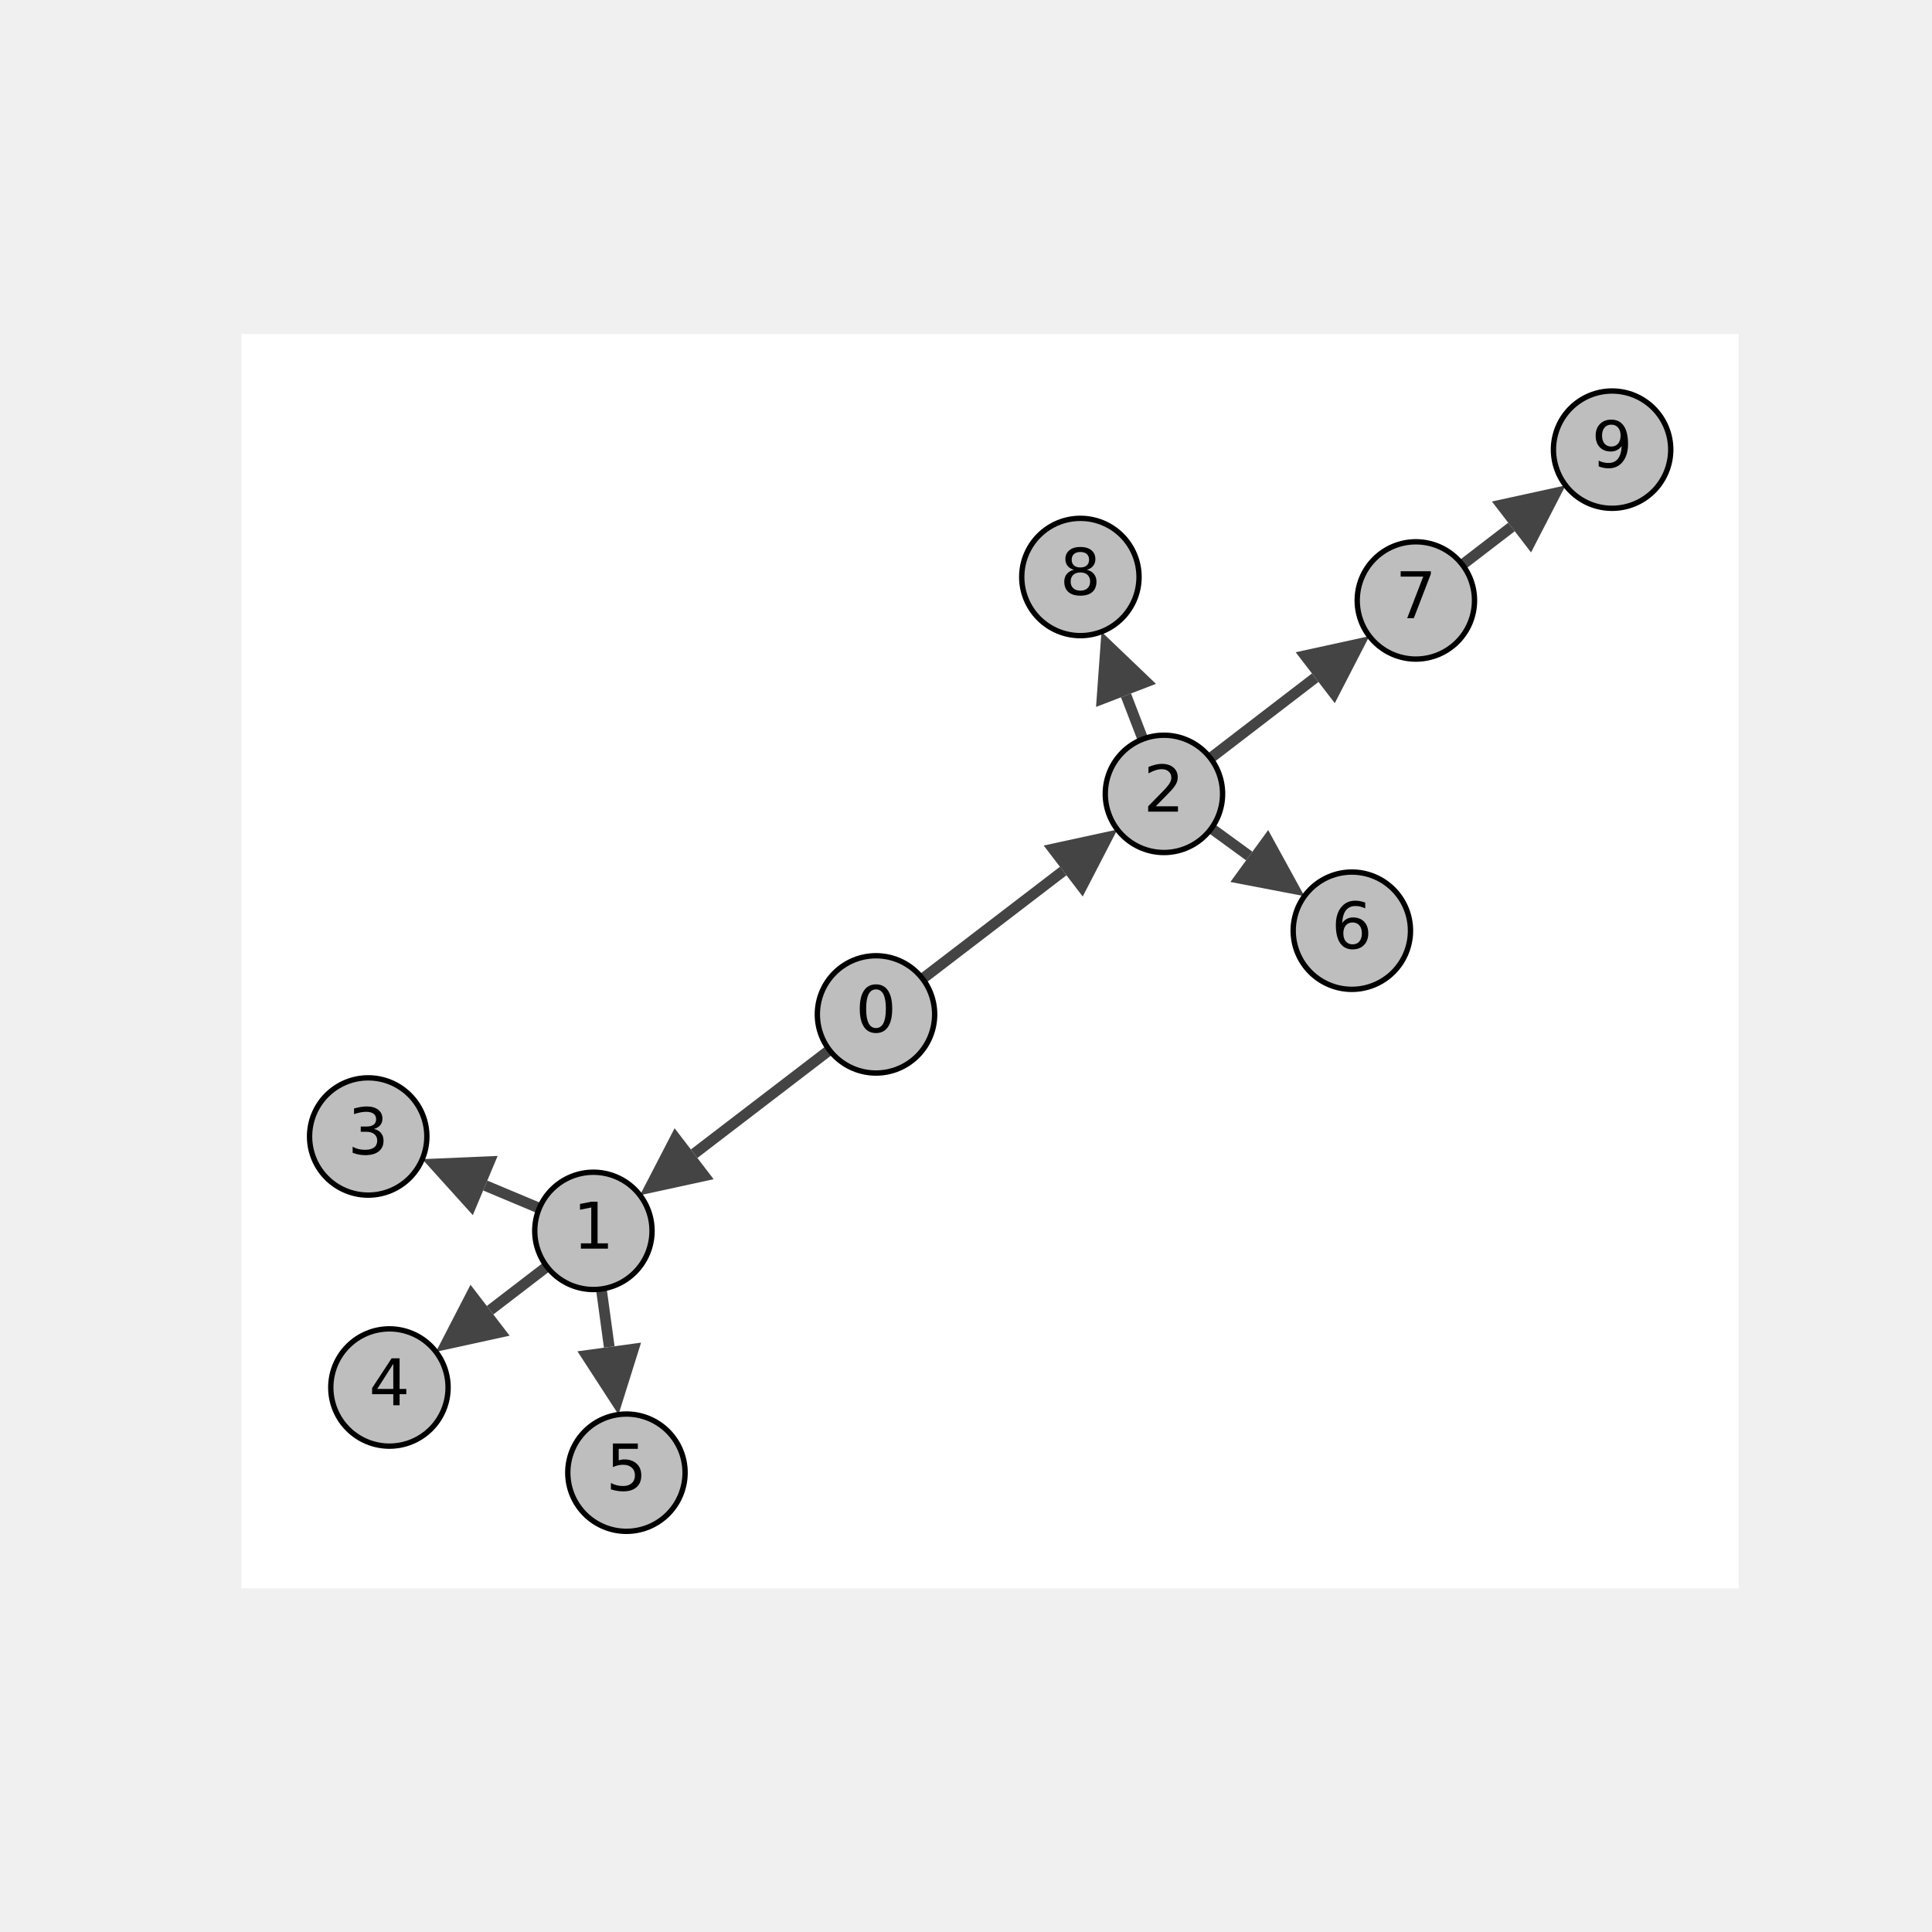
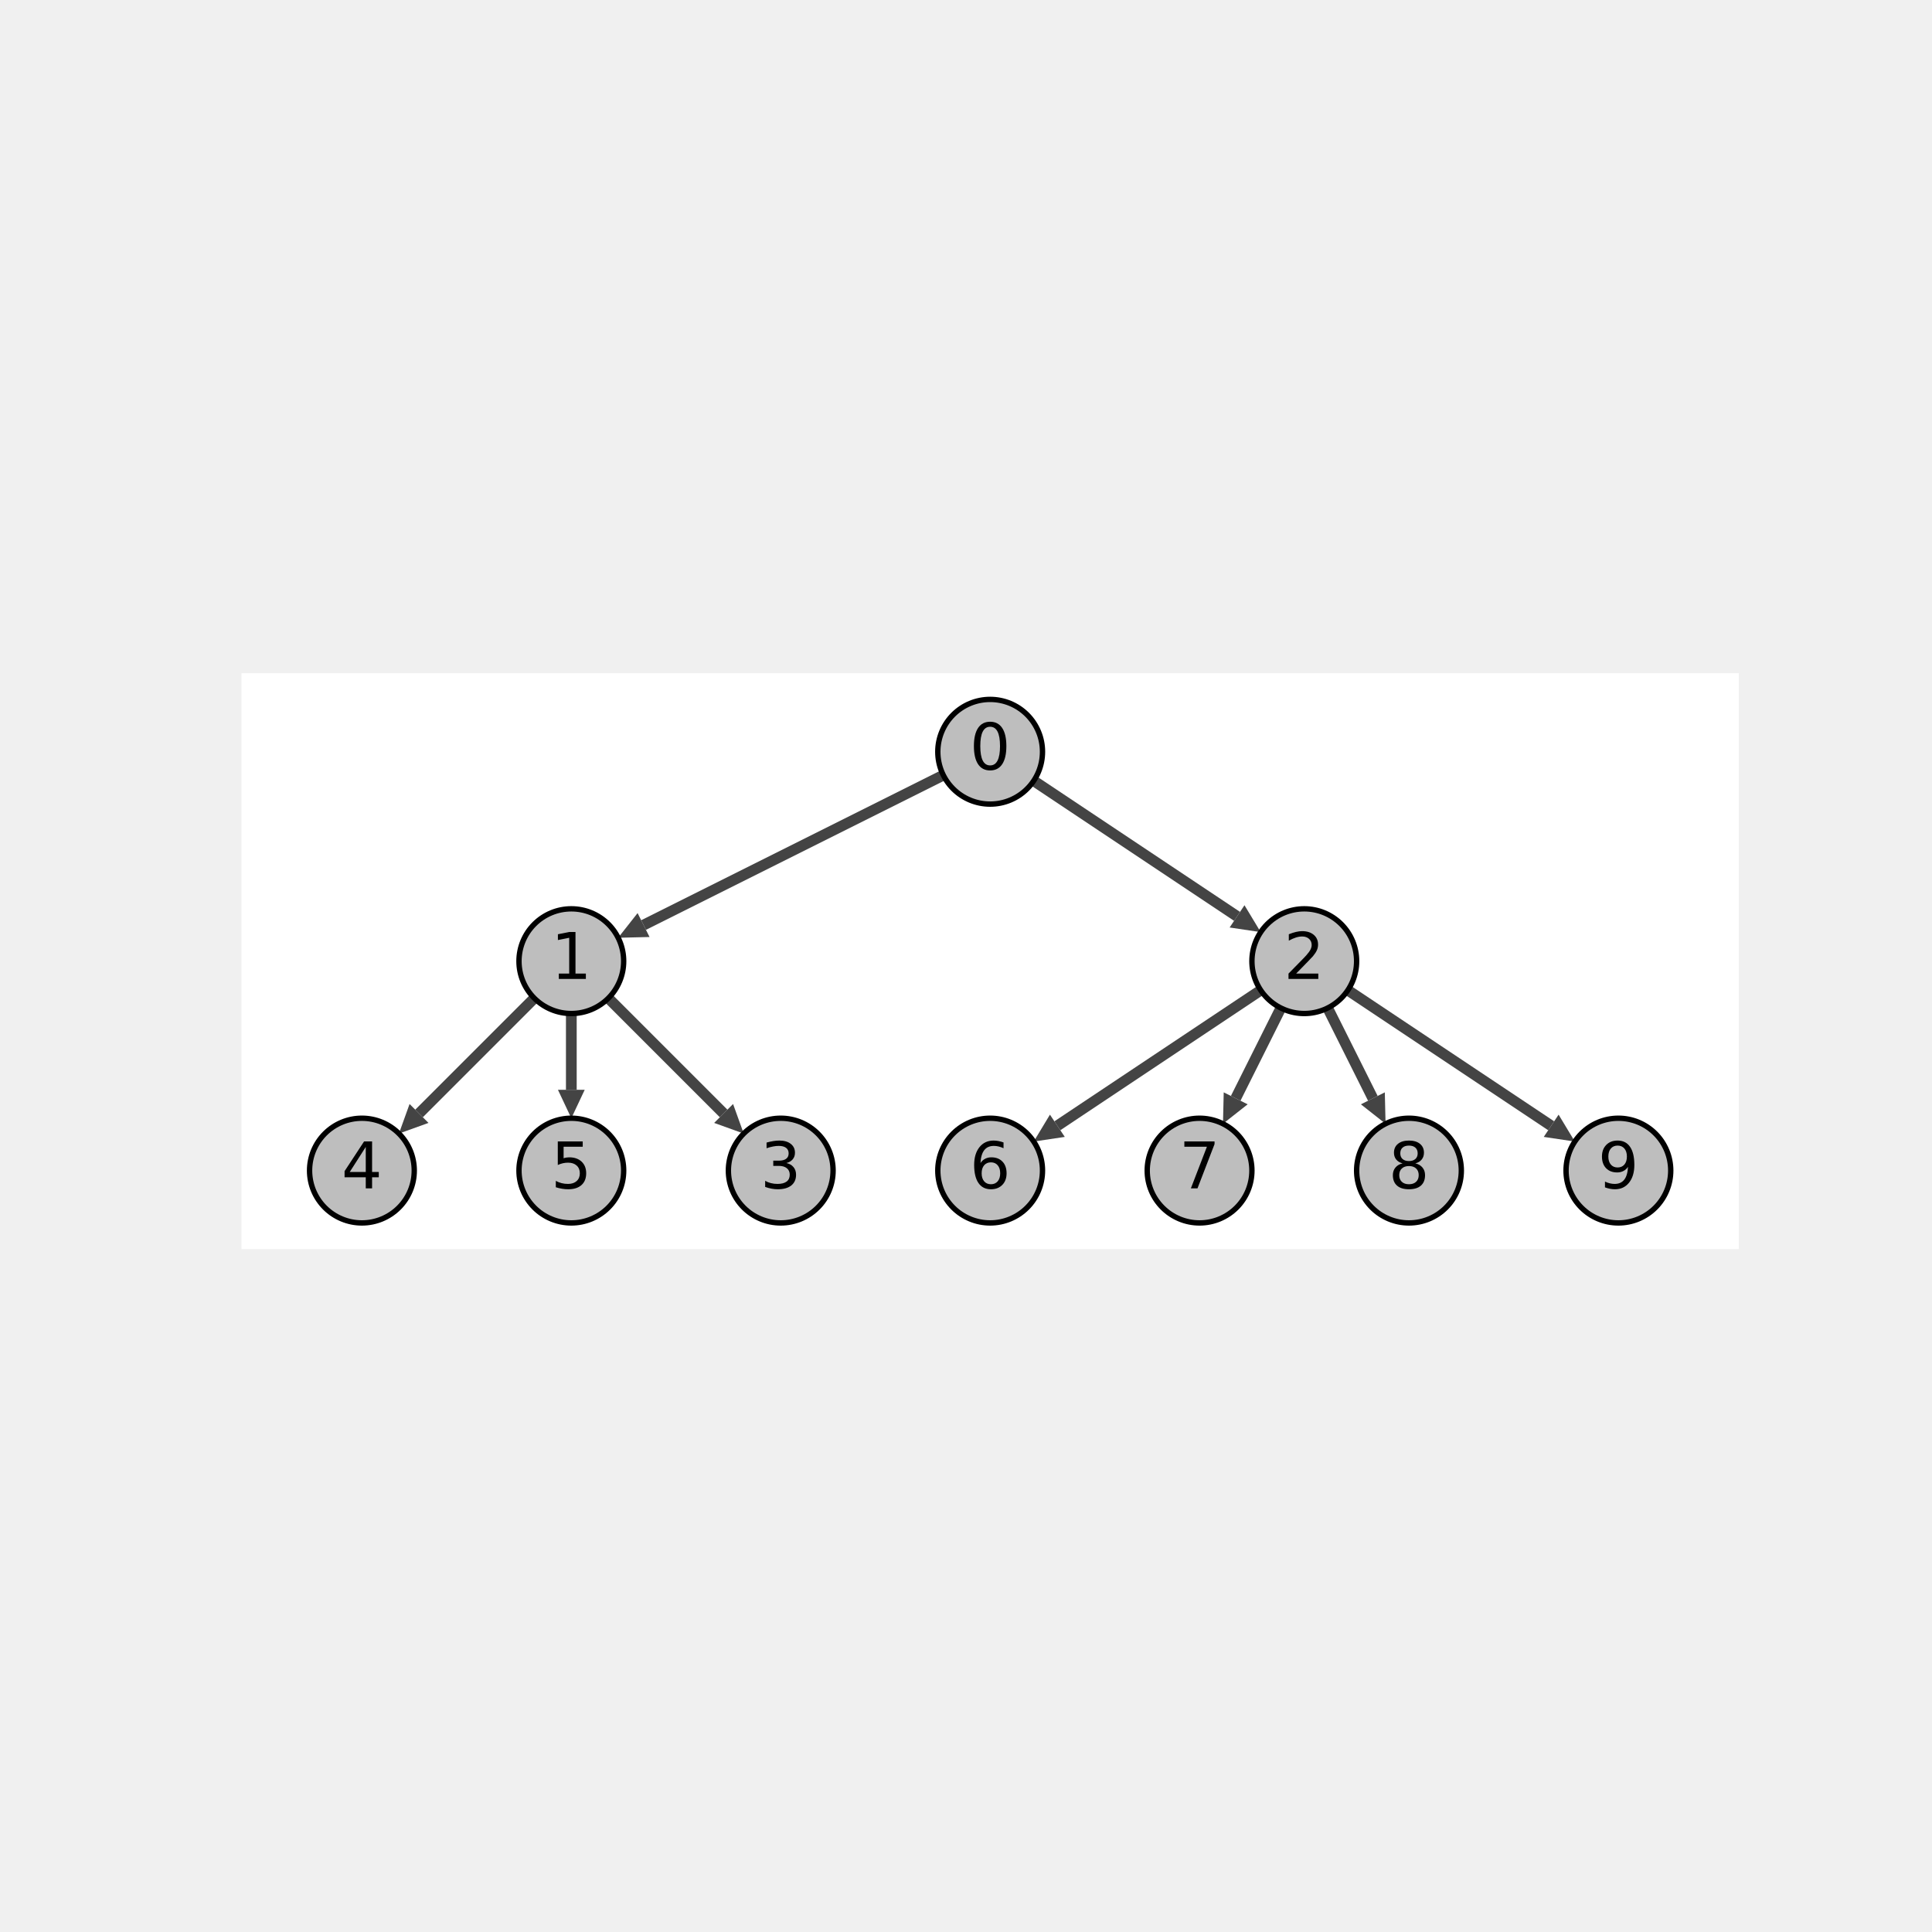
- <svg xmlns="http://www.w3.org/2000/svg" xmlns:xlink="http://www.w3.org/1999/xlink" height="360pt" version="1.1" viewBox="0 0 360 360" width="360pt">
+ <svg xmlns="http://www.w3.org/2000/svg" xmlns:xlink="http://www.w3.org/1999/xlink" width="360pt" height="360pt" viewBox="0 0 360 360" version="1.1">
  <defs>
-     <style type="text/css">*{stroke-linecap:butt;stroke-linejoin:round;}</style>
+     <style type="text/css">*{stroke-linejoin: round; stroke-linecap: butt}</style>
  </defs>
  <g id="figure_1">
    <g id="patch_1">
-       <path d="M 0 360  L 360 360  L 360 0  L 0 0  z " style="fill:none;" />
+       <path d="M 0 360  L 360 360  L 360 0  L 0 0  L 0 360  z " style="fill: none" />
    </g>
    <g id="axes_1">
      <g id="patch_2">
-         <path d="M 45 295.967  L 324 295.967  L 324 62.233  L 45 62.233  z " style="fill:#ffffff;" />
+         <path d="M 45 232.754  L 324 232.754  L 324 125.446  L 45 125.446  z " style="fill: #ffffff" />
      </g>
      <g id="patch_3">
-         <path clip-path="url(#p6616805c69)" d="M 163.23 189.017  L 129.339 214.979  " style="fill:none;stroke:#444444;stroke-linejoin:miter;stroke-width:2;" />
+         <path d="M 184.5 140.079  L 119.92 172.369  " clip-path="url(#p3da5fcbc7c)" style="fill: none; stroke: #444444; stroke-width: 2; stroke-linejoin: miter" />
      </g>
      <g id="patch_4">
-         <path clip-path="url(#p6616805c69)" d="M 119.246 222.711  L 132.978 219.728  L 125.701 210.23  z " style="fill:#444444;" />
+         <path d="M 115.183 174.737  L 121.035 174.598  L 118.806 170.14  z " clip-path="url(#p3da5fcbc7c)" style="fill: #444444" />
      </g>
      <g id="patch_5">
-         <path clip-path="url(#p6616805c69)" d="M 163.23 189.017  L 198.112 162.301  " style="fill:none;stroke:#444444;stroke-linejoin:miter;stroke-width:2;" />
+         <path d="M 184.5 140.079  L 230.508 170.751  " clip-path="url(#p3da5fcbc7c)" style="fill: none; stroke: #444444; stroke-width: 2; stroke-linejoin: miter" />
      </g>
      <g id="patch_6">
-         <path clip-path="url(#p6616805c69)" d="M 208.205 154.571  L 194.474 157.552  L 201.749 167.051  z " style="fill:#444444;" />
+         <path d="M 234.915 173.689  L 231.89 168.677  L 229.126 172.825  z " clip-path="url(#p3da5fcbc7c)" style="fill: #444444" />
      </g>
      <g id="patch_7">
-         <path clip-path="url(#p6616805c69)" d="M 110.571 229.357  L 90.415 220.907  " style="fill:none;stroke:#444444;stroke-linejoin:miter;stroke-width:2;" />
+         <path d="M 106.458 179.1  L 134.836 207.478  " clip-path="url(#p3da5fcbc7c)" style="fill: none; stroke: #444444; stroke-width: 2; stroke-linejoin: miter" />
      </g>
      <g id="patch_8">
-         <path clip-path="url(#p6616805c69)" d="M 78.69 215.992  L 88.102 226.425  L 92.728 215.39  z " style="fill:#444444;" />
+         <path d="M 138.581 211.223  L 136.598 205.716  L 133.074 209.24  z " clip-path="url(#p3da5fcbc7c)" style="fill: #444444" />
      </g>
      <g id="patch_9">
-         <path clip-path="url(#p6616805c69)" d="M 110.571 229.357  L 91.317 244.142  " style="fill:none;stroke:#444444;stroke-linejoin:miter;stroke-width:2;" />
+         <path d="M 106.458 179.1  L 78.08 207.478  " clip-path="url(#p3da5fcbc7c)" style="fill: none; stroke: #444444; stroke-width: 2; stroke-linejoin: miter" />
      </g>
      <g id="patch_10">
-         <path clip-path="url(#p6616805c69)" d="M 81.233 251.885  L 94.961 248.887  L 87.673 239.397  z " style="fill:#444444;" />
+         <path d="M 74.335 211.223  L 79.842 209.24  L 76.318 205.716  z " clip-path="url(#p3da5fcbc7c)" style="fill: #444444" />
      </g>
      <g id="patch_11">
-         <path clip-path="url(#p6616805c69)" d="M 110.571 229.357  L 113.526 250.989  " style="fill:none;stroke:#444444;stroke-linejoin:miter;stroke-width:2;" />
+         <path d="M 106.458 179.1  L 106.458 203.07  " clip-path="url(#p3da5fcbc7c)" style="fill: none; stroke: #444444; stroke-width: 2; stroke-linejoin: miter" />
      </g>
      <g id="patch_12">
-         <path clip-path="url(#p6616805c69)" d="M 115.247 263.586  L 119.453 250.179  L 107.598 251.799  z " style="fill:#444444;" />
+         <path d="M 106.458 208.366  L 108.95 203.07  L 103.966 203.07  z " clip-path="url(#p3da5fcbc7c)" style="fill: #444444" />
      </g>
      <g id="patch_13">
-         <path clip-path="url(#p6616805c69)" d="M 216.882 147.925  L 232.783 159.505  " style="fill:none;stroke:#444444;stroke-linejoin:miter;stroke-width:2;" />
+         <path d="M 243.031 179.1  L 197.023 209.772  " clip-path="url(#p3da5fcbc7c)" style="fill: none; stroke: #444444; stroke-width: 2; stroke-linejoin: miter" />
      </g>
      <g id="patch_14">
-         <path clip-path="url(#p6616805c69)" d="M 243.061 166.989  L 236.305 154.669  L 229.262 164.341  z " style="fill:#444444;" />
+         <path d="M 192.617 212.71  L 198.406 211.846  L 195.641 207.698  z " clip-path="url(#p3da5fcbc7c)" style="fill: #444444" />
      </g>
      <g id="patch_15">
-         <path clip-path="url(#p6616805c69)" d="M 216.882 147.925  L 245.073 126.281  " style="fill:none;stroke:#444444;stroke-linejoin:miter;stroke-width:2;" />
+         <path d="M 243.031 179.1  L 230.252 204.659  " clip-path="url(#p3da5fcbc7c)" style="fill: none; stroke: #444444; stroke-width: 2; stroke-linejoin: miter" />
      </g>
      <g id="patch_16">
-         <path clip-path="url(#p6616805c69)" d="M 255.157 118.538  L 241.43 121.536  L 248.716 131.026  z " style="fill:#444444;" />
+         <path d="M 227.884 209.396  L 232.481 205.773  L 228.023 203.544  z " clip-path="url(#p3da5fcbc7c)" style="fill: #444444" />
      </g>
      <g id="patch_17">
-         <path clip-path="url(#p6616805c69)" d="M 216.882 147.925  L 209.813 129.576  " style="fill:none;stroke:#444444;stroke-linejoin:miter;stroke-width:2;" />
+         <path d="M 243.031 179.1  L 255.811 204.659  " clip-path="url(#p3da5fcbc7c)" style="fill: none; stroke: #444444; stroke-width: 2; stroke-linejoin: miter" />
      </g>
      <g id="patch_18">
-         <path clip-path="url(#p6616805c69)" d="M 205.243 117.712  L 204.23 131.726  L 215.396 127.425  z " style="fill:#444444;" />
+         <path d="M 258.179 209.396  L 258.04 203.544  L 253.582 205.773  z " clip-path="url(#p3da5fcbc7c)" style="fill: #444444" />
      </g>
      <g id="patch_19">
-         <path clip-path="url(#p6616805c69)" d="M 263.826 111.883  L 281.643 98.192  " style="fill:none;stroke:#444444;stroke-linejoin:miter;stroke-width:2;" />
+         <path d="M 243.031 179.1  L 289.039 209.772  " clip-path="url(#p3da5fcbc7c)" style="fill: none; stroke: #444444; stroke-width: 2; stroke-linejoin: miter" />
      </g>
      <g id="patch_20">
-         <path clip-path="url(#p6616805c69)" d="M 291.724 90.445  L 277.997 93.448  L 285.288 102.936  z " style="fill:#444444;" />
+         <path d="M 293.446 212.71  L 290.422 207.698  L 287.657 211.846  z " clip-path="url(#p3da5fcbc7c)" style="fill: #444444" />
      </g>
      <g id="matplotlib.axis_1" />
      <g id="matplotlib.axis_2" />
      <g id="patch_21">
-         <path clip-path="url(#p6616805c69)" d="M 163.23 199.946  C 166.129 199.946 168.909 198.794 170.958 196.745  C 173.007 194.695 174.159 191.915 174.159 189.017  C 174.159 186.119 173.007 183.339 170.958 181.289  C 168.909 179.24 166.129 178.088 163.23 178.088  C 160.332 178.088 157.552 179.24 155.502 181.289  C 153.453 183.339 152.301 186.119 152.301 189.017  C 152.301 191.915 153.453 194.695 155.502 196.745  C 157.552 198.794 160.332 199.946 163.23 199.946  z " style="fill:#bebebe;stroke:#000000;stroke-linejoin:miter;" />
+         <path d="M 184.5 149.834  C 187.087 149.834 189.569 148.806 191.398 146.977  C 193.227 145.148 194.255 142.666 194.255 140.079  C 194.255 137.492 193.227 135.01 191.398 133.181  C 189.569 131.352 187.087 130.324 184.5 130.324  C 181.913 130.324 179.431 131.352 177.602 133.181  C 175.773 135.01 174.745 137.492 174.745 140.079  C 174.745 142.666 175.773 145.148 177.602 146.977  C 179.431 148.806 181.913 149.834 184.5 149.834  z " clip-path="url(#p3da5fcbc7c)" style="fill: #bebebe; stroke: #000000; stroke-linejoin: miter" />
      </g>
      <g id="patch_22">
-         <path clip-path="url(#p6616805c69)" d="M 110.571 240.285  C 113.469 240.285 116.249 239.134 118.298 237.084  C 120.348 235.035 121.499 232.255 121.499 229.357  C 121.499 226.458 120.348 223.678 118.298 221.629  C 116.249 219.579 113.469 218.428 110.571 218.428  C 107.672 218.428 104.892 219.579 102.843 221.629  C 100.793 223.678 99.642 226.458 99.642 229.357  C 99.642 232.255 100.793 235.035 102.843 237.084  C 104.892 239.134 107.672 240.285 110.571 240.285  z " style="fill:#bebebe;stroke:#000000;stroke-linejoin:miter;" />
+         <path d="M 106.458 188.855  C 109.045 188.855 111.527 187.827 113.356 185.998  C 115.185 184.169 116.213 181.687 116.213 179.1  C 116.213 176.513 115.185 174.031 113.356 172.202  C 111.527 170.373 109.045 169.345 106.458 169.345  C 103.871 169.345 101.389 170.373 99.56 172.202  C 97.731 174.031 96.703 176.513 96.703 179.1  C 96.703 181.687 97.731 184.169 99.56 185.998  C 101.389 187.827 103.871 188.855 106.458 188.855  z " clip-path="url(#p3da5fcbc7c)" style="fill: #bebebe; stroke: #000000; stroke-linejoin: miter" />
      </g>
      <g id="patch_23">
-         <path clip-path="url(#p6616805c69)" d="M 216.882 158.854  C 219.78 158.854 222.56 157.703 224.609 155.653  C 226.659 153.604 227.81 150.824 227.81 147.925  C 227.81 145.027 226.659 142.247 224.609 140.198  C 222.56 138.148 219.78 136.997 216.882 136.997  C 213.983 136.997 211.203 138.148 209.154 140.198  C 207.104 142.247 205.953 145.027 205.953 147.925  C 205.953 150.824 207.104 153.604 209.154 155.653  C 211.203 157.703 213.983 158.854 216.882 158.854  z " style="fill:#bebebe;stroke:#000000;stroke-linejoin:miter;" />
+         <path d="M 243.031 188.855  C 245.619 188.855 248.1 187.827 249.929 185.998  C 251.759 184.169 252.787 181.687 252.787 179.1  C 252.787 176.513 251.759 174.031 249.929 172.202  C 248.1 170.373 245.619 169.345 243.031 169.345  C 240.444 169.345 237.963 170.373 236.133 172.202  C 234.304 174.031 233.276 176.513 233.276 179.1  C 233.276 181.687 234.304 184.169 236.133 185.998  C 237.963 187.827 240.444 188.855 243.031 188.855  z " clip-path="url(#p3da5fcbc7c)" style="fill: #bebebe; stroke: #000000; stroke-linejoin: miter" />
      </g>
      <g id="patch_24">
-         <path clip-path="url(#p6616805c69)" d="M 68.611 222.695  C 71.509 222.695 74.289 221.544 76.338 219.494  C 78.388 217.445 79.539 214.665 79.539 211.767  C 79.539 208.868 78.388 206.088 76.338 204.039  C 74.289 201.989 71.509 200.838 68.611 200.838  C 65.712 200.838 62.932 201.989 60.883 204.039  C 58.833 206.088 57.682 208.868 57.682 211.767  C 57.682 214.665 58.833 217.445 60.883 219.494  C 62.932 221.544 65.712 222.695 68.611 222.695  z " style="fill:#bebebe;stroke:#000000;stroke-linejoin:miter;" />
+         <path d="M 145.479 227.876  C 148.066 227.876 150.548 226.848 152.377 225.019  C 154.206 223.19 155.234 220.708 155.234 218.121  C 155.234 215.534 154.206 213.052 152.377 211.223  C 150.548 209.394 148.066 208.366 145.479 208.366  C 142.892 208.366 140.41 209.394 138.581 211.223  C 136.752 213.052 135.724 215.534 135.724 218.121  C 135.724 220.708 136.752 223.19 138.581 225.019  C 140.41 226.848 142.892 227.876 145.479 227.876  z " clip-path="url(#p3da5fcbc7c)" style="fill: #bebebe; stroke: #000000; stroke-linejoin: miter" />
      </g>
      <g id="patch_25">
-         <path clip-path="url(#p6616805c69)" d="M 72.565 269.47  C 75.463 269.47 78.243 268.319 80.293 266.269  C 82.342 264.22 83.494 261.44 83.494 258.541  C 83.494 255.643 82.342 252.863 80.293 250.814  C 78.243 248.764 75.463 247.613 72.565 247.613  C 69.667 247.613 66.887 248.764 64.837 250.814  C 62.788 252.863 61.636 255.643 61.636 258.541  C 61.636 261.44 62.788 264.22 64.837 266.269  C 66.887 268.319 69.667 269.47 72.565 269.47  z " style="fill:#bebebe;stroke:#000000;stroke-linejoin:miter;" />
+         <path d="M 67.437 227.876  C 70.024 227.876 72.506 226.848 74.335 225.019  C 76.164 223.19 77.192 220.708 77.192 218.121  C 77.192 215.534 76.164 213.052 74.335 211.223  C 72.506 209.394 70.024 208.366 67.437 208.366  C 64.85 208.366 62.368 209.394 60.539 211.223  C 58.71 213.052 57.682 215.534 57.682 218.121  C 57.682 220.708 58.71 223.19 60.539 225.019  C 62.368 226.848 64.85 227.876 67.437 227.876  z " clip-path="url(#p3da5fcbc7c)" style="fill: #bebebe; stroke: #000000; stroke-linejoin: miter" />
      </g>
      <g id="patch_26">
-         <path clip-path="url(#p6616805c69)" d="M 116.726 285.343  C 119.624 285.343 122.404 284.191 124.454 282.142  C 126.503 280.093 127.655 277.312 127.655 274.414  C 127.655 271.516 126.503 268.736 124.454 266.686  C 122.404 264.637 119.624 263.485 116.726 263.485  C 113.827 263.485 111.047 264.637 108.998 266.686  C 106.949 268.736 105.797 271.516 105.797 274.414  C 105.797 277.312 106.949 280.093 108.998 282.142  C 111.047 284.191 113.827 285.343 116.726 285.343  z " style="fill:#bebebe;stroke:#000000;stroke-linejoin:miter;" />
+         <path d="M 106.458 227.876  C 109.045 227.876 111.527 226.848 113.356 225.019  C 115.185 223.19 116.213 220.708 116.213 218.121  C 116.213 215.534 115.185 213.052 113.356 211.223  C 111.527 209.394 109.045 208.366 106.458 208.366  C 103.871 208.366 101.389 209.394 99.56 211.223  C 97.731 213.052 96.703 215.534 96.703 218.121  C 96.703 220.708 97.731 223.19 99.56 225.019  C 101.389 226.848 103.871 227.876 106.458 227.876  z " clip-path="url(#p3da5fcbc7c)" style="fill: #bebebe; stroke: #000000; stroke-linejoin: miter" />
      </g>
      <g id="patch_27">
-         <path clip-path="url(#p6616805c69)" d="M 251.896 184.352  C 254.794 184.352 257.574 183.2 259.623 181.151  C 261.673 179.101 262.824 176.321 262.824 173.423  C 262.824 170.524 261.673 167.744 259.623 165.695  C 257.574 163.646 254.794 162.494 251.896 162.494  C 248.997 162.494 246.217 163.646 244.168 165.695  C 242.118 167.744 240.967 170.524 240.967 173.423  C 240.967 176.321 242.118 179.101 244.168 181.151  C 246.217 183.2 248.997 184.352 251.896 184.352  z " style="fill:#bebebe;stroke:#000000;stroke-linejoin:miter;" />
+         <path d="M 184.5 227.876  C 187.087 227.876 189.569 226.848 191.398 225.019  C 193.227 223.19 194.255 220.708 194.255 218.121  C 194.255 215.534 193.227 213.052 191.398 211.223  C 189.569 209.394 187.087 208.366 184.5 208.366  C 181.913 208.366 179.431 209.394 177.602 211.223  C 175.773 213.052 174.745 215.534 174.745 218.121  C 174.745 220.708 175.773 223.19 177.602 225.019  C 179.431 226.848 181.913 227.876 184.5 227.876  z " clip-path="url(#p3da5fcbc7c)" style="fill: #bebebe; stroke: #000000; stroke-linejoin: miter" />
      </g>
      <g id="patch_28">
-         <path clip-path="url(#p6616805c69)" d="M 263.826 122.812  C 266.724 122.812 269.504 121.66 271.554 119.611  C 273.603 117.561 274.755 114.781 274.755 111.883  C 274.755 108.985 273.603 106.205 271.554 104.155  C 269.504 102.106 266.724 100.954 263.826 100.954  C 260.928 100.954 258.148 102.106 256.098 104.155  C 254.049 106.205 252.897 108.985 252.897 111.883  C 252.897 114.781 254.049 117.561 256.098 119.611  C 258.148 121.66 260.928 122.812 263.826 122.812  z " style="fill:#bebebe;stroke:#000000;stroke-linejoin:miter;" />
+         <path d="M 223.521 227.876  C 226.108 227.876 228.59 226.848 230.419 225.019  C 232.248 223.19 233.276 220.708 233.276 218.121  C 233.276 215.534 232.248 213.052 230.419 211.223  C 228.59 209.394 226.108 208.366 223.521 208.366  C 220.934 208.366 218.452 209.394 216.623 211.223  C 214.794 213.052 213.766 215.534 213.766 218.121  C 213.766 220.708 214.794 223.19 216.623 225.019  C 218.452 226.848 220.934 227.876 223.521 227.876  z " clip-path="url(#p3da5fcbc7c)" style="fill: #bebebe; stroke: #000000; stroke-linejoin: miter" />
      </g>
      <g id="patch_29">
-         <path clip-path="url(#p6616805c69)" d="M 201.314 118.442  C 204.213 118.442 206.993 117.291 209.042 115.241  C 211.091 113.192 212.243 110.412 212.243 107.513  C 212.243 104.615 211.091 101.835 209.042 99.786  C 206.993 97.736 204.213 96.585 201.314 96.585  C 198.416 96.585 195.636 97.736 193.586 99.786  C 191.537 101.835 190.385 104.615 190.385 107.513  C 190.385 110.412 191.537 113.192 193.586 115.241  C 195.636 117.291 198.416 118.442 201.314 118.442  z " style="fill:#bebebe;stroke:#000000;stroke-linejoin:miter;" />
+         <path d="M 262.542 227.876  C 265.129 227.876 267.611 226.848 269.44 225.019  C 271.269 223.19 272.297 220.708 272.297 218.121  C 272.297 215.534 271.269 213.052 269.44 211.223  C 267.611 209.394 265.129 208.366 262.542 208.366  C 259.955 208.366 257.473 209.394 255.644 211.223  C 253.815 213.052 252.787 215.534 252.787 218.121  C 252.787 220.708 253.815 223.19 255.644 225.019  C 257.473 226.848 259.955 227.876 262.542 227.876  z " clip-path="url(#p3da5fcbc7c)" style="fill: #bebebe; stroke: #000000; stroke-linejoin: miter" />
      </g>
      <g id="patch_30">
-         <path clip-path="url(#p6616805c69)" d="M 300.389 94.715  C 303.288 94.715 306.068 93.563 308.117 91.514  C 310.167 89.464 311.318 86.684 311.318 83.786  C 311.318 80.888 310.167 78.107 308.117 76.058  C 306.068 74.009 303.288 72.857 300.389 72.857  C 297.491 72.857 294.711 74.009 292.662 76.058  C 290.612 78.107 289.461 80.888 289.461 83.786  C 289.461 86.684 290.612 89.464 292.662 91.514  C 294.711 93.563 297.491 94.715 300.389 94.715  z " style="fill:#bebebe;stroke:#000000;stroke-linejoin:miter;" />
+         <path d="M 301.563 227.876  C 304.15 227.876 306.632 226.848 308.461 225.019  C 310.29 223.19 311.318 220.708 311.318 218.121  C 311.318 215.534 310.29 213.052 308.461 211.223  C 306.632 209.394 304.15 208.366 301.563 208.366  C 298.976 208.366 296.494 209.394 294.665 211.223  C 292.836 213.052 291.808 215.534 291.808 218.121  C 291.808 220.708 292.836 223.19 294.665 225.019  C 296.494 226.848 298.976 227.876 301.563 227.876  z " clip-path="url(#p3da5fcbc7c)" style="fill: #bebebe; stroke: #000000; stroke-linejoin: miter" />
      </g>
      <g id="text_1">
-         <g transform="translate(159.4127 192.3281)scale(0.12 -0.12)">
+         <g transform="translate(180.6825 143.3903)scale(0.12 -0.12)">
          <defs>
-             <path d="M 31.781 66.406  Q 24.172 66.406 20.328 58.906  Q 16.5 51.422 16.5 36.375  Q 16.5 21.391 20.328 13.891  Q 24.172 6.391 31.781 6.391  Q 39.453 6.391 43.281 13.891  Q 47.125 21.391 47.125 36.375  Q 47.125 51.422 43.281 58.906  Q 39.453 66.406 31.781 66.406  z M 31.781 74.219  Q 44.047 74.219 50.516 64.516  Q 56.984 54.828 56.984 36.375  Q 56.984 17.969 50.516 8.266  Q 44.047 -1.422 31.781 -1.422  Q 19.531 -1.422 13.062 8.266  Q 6.594 17.969 6.594 36.375  Q 6.594 54.828 13.062 64.516  Q 19.531 74.219 31.781 74.219  z " id="DejaVuSans-48" />
+             <path id="DejaVuSans-30" d="M 2034 4250  Q 1547 4250 1301 3770  Q 1056 3291 1056 2328  Q 1056 1369 1301 889  Q 1547 409 2034 409  Q 2525 409 2770 889  Q 3016 1369 3016 2328  Q 3016 3291 2770 3770  Q 2525 4250 2034 4250  z M 2034 4750  Q 2819 4750 3233 4129  Q 3647 3509 3647 2328  Q 3647 1150 3233 529  Q 2819 -91 2034 -91  Q 1250 -91 836 529  Q 422 1150 422 2328  Q 422 3509 836 4129  Q 1250 4750 2034 4750  z " transform="scale(0.015625)" />
          </defs>
-           <use xlink:href="#DejaVuSans-48" />
+           <use xlink:href="#DejaVuSans-30" />
        </g>
      </g>
      <g id="text_2">
-         <g transform="translate(106.7532 232.6678)scale(0.12 -0.12)">
+         <g transform="translate(102.6405 182.4112)scale(0.12 -0.12)">
          <defs>
-             <path d="M 12.406 8.297  L 28.516 8.297  L 28.516 63.922  L 10.984 60.406  L 10.984 69.391  L 28.422 72.906  L 38.281 72.906  L 38.281 8.297  L 54.391 8.297  L 54.391 0  L 12.406 0  z " id="DejaVuSans-49" />
+             <path id="DejaVuSans-31" d="M 794 531  L 1825 531  L 1825 4091  L 703 3866  L 703 4441  L 1819 4666  L 2450 4666  L 2450 531  L 3481 531  L 3481 0  L 794 0  L 794 531  z " transform="scale(0.015625)" />
          </defs>
-           <use xlink:href="#DejaVuSans-49" />
+           <use xlink:href="#DejaVuSans-31" />
        </g>
      </g>
      <g id="text_3">
-         <g transform="translate(213.0641 151.2367)scale(0.12 -0.12)">
+         <g transform="translate(239.214 182.4112)scale(0.12 -0.12)">
          <defs>
-             <path d="M 19.188 8.297  L 53.609 8.297  L 53.609 0  L 7.328 0  L 7.328 8.297  Q 12.938 14.109 22.625 23.891  Q 32.328 33.688 34.812 36.531  Q 39.547 41.844 41.422 45.531  Q 43.312 49.219 43.312 52.781  Q 43.312 58.594 39.234 62.25  Q 35.156 65.922 28.609 65.922  Q 23.969 65.922 18.812 64.312  Q 13.672 62.703 7.812 59.422  L 7.812 69.391  Q 13.766 71.781 18.938 73  Q 24.125 74.219 28.422 74.219  Q 39.75 74.219 46.484 68.547  Q 53.219 62.891 53.219 53.422  Q 53.219 48.922 51.531 44.891  Q 49.859 40.875 45.406 35.406  Q 44.188 33.984 37.641 27.219  Q 31.109 20.453 19.188 8.297  z " id="DejaVuSans-50" />
+             <path id="DejaVuSans-32" d="M 1228 531  L 3431 531  L 3431 0  L 469 0  L 469 531  Q 828 903 1448 1529  Q 2069 2156 2228 2338  Q 2531 2678 2651 2914  Q 2772 3150 2772 3378  Q 2772 3750 2511 3984  Q 2250 4219 1831 4219  Q 1534 4219 1204 4116  Q 875 4013 500 3803  L 500 4441  Q 881 4594 1212 4672  Q 1544 4750 1819 4750  Q 2544 4750 2975 4387  Q 3406 4025 3406 3419  Q 3406 3131 3298 2873  Q 3191 2616 2906 2266  Q 2828 2175 2409 1742  Q 1991 1309 1228 531  z " transform="scale(0.015625)" />
          </defs>
-           <use xlink:href="#DejaVuSans-50" />
+           <use xlink:href="#DejaVuSans-32" />
        </g>
      </g>
      <g id="text_4">
-         <g transform="translate(64.79308 215.0779)scale(0.12 -0.12)">
+         <g transform="translate(141.6615 221.4322)scale(0.12 -0.12)">
          <defs>
-             <path d="M 40.578 39.312  Q 47.656 37.797 51.625 33  Q 55.609 28.219 55.609 21.188  Q 55.609 10.406 48.188 4.484  Q 40.766 -1.422 27.094 -1.422  Q 22.516 -1.422 17.656 -0.516  Q 12.797 0.391 7.625 2.203  L 7.625 11.719  Q 11.719 9.328 16.594 8.109  Q 21.484 6.891 26.812 6.891  Q 36.078 6.891 40.938 10.547  Q 45.797 14.203 45.797 21.188  Q 45.797 27.641 41.281 31.266  Q 36.766 34.906 28.719 34.906  L 20.219 34.906  L 20.219 43.016  L 29.109 43.016  Q 36.375 43.016 40.234 45.922  Q 44.094 48.828 44.094 54.297  Q 44.094 59.906 40.109 62.906  Q 36.141 65.922 28.719 65.922  Q 24.656 65.922 20.016 65.031  Q 15.375 64.156 9.812 62.312  L 9.812 71.094  Q 15.438 72.656 20.344 73.438  Q 25.25 74.219 29.594 74.219  Q 40.828 74.219 47.359 69.109  Q 53.906 64.016 53.906 55.328  Q 53.906 49.266 50.438 45.094  Q 46.969 40.922 40.578 39.312  z " id="DejaVuSans-51" />
+             <path id="DejaVuSans-33" d="M 2597 2516  Q 3050 2419 3304 2112  Q 3559 1806 3559 1356  Q 3559 666 3084 287  Q 2609 -91 1734 -91  Q 1441 -91 1130 -33  Q 819 25 488 141  L 488 750  Q 750 597 1062 519  Q 1375 441 1716 441  Q 2309 441 2620 675  Q 2931 909 2931 1356  Q 2931 1769 2642 2001  Q 2353 2234 1838 2234  L 1294 2234  L 1294 2753  L 1863 2753  Q 2328 2753 2575 2939  Q 2822 3125 2822 3475  Q 2822 3834 2567 4026  Q 2313 4219 1838 4219  Q 1578 4219 1281 4162  Q 984 4106 628 3988  L 628 4550  Q 988 4650 1302 4700  Q 1616 4750 1894 4750  Q 2613 4750 3031 4423  Q 3450 4097 3450 3541  Q 3450 3153 3228 2886  Q 3006 2619 2597 2516  z " transform="scale(0.015625)" />
          </defs>
-           <use xlink:href="#DejaVuSans-51" />
+           <use xlink:href="#DejaVuSans-33" />
        </g>
      </g>
      <g id="text_5">
-         <g transform="translate(68.74742 261.8526)scale(0.12 -0.12)">
+         <g transform="translate(63.61956 221.4322)scale(0.12 -0.12)">
          <defs>
-             <path d="M 37.797 64.312  L 12.891 25.391  L 37.797 25.391  z M 35.203 72.906  L 47.609 72.906  L 47.609 25.391  L 58.016 25.391  L 58.016 17.188  L 47.609 17.188  L 47.609 0  L 37.797 0  L 37.797 17.188  L 4.891 17.188  L 4.891 26.703  z " id="DejaVuSans-52" />
+             <path id="DejaVuSans-34" d="M 2419 4116  L 825 1625  L 2419 1625  L 2419 4116  z M 2253 4666  L 3047 4666  L 3047 1625  L 3713 1625  L 3713 1100  L 3047 1100  L 3047 0  L 2419 0  L 2419 1100  L 313 1100  L 313 1709  L 2253 4666  z " transform="scale(0.015625)" />
          </defs>
-           <use xlink:href="#DejaVuSans-52" />
+           <use xlink:href="#DejaVuSans-34" />
        </g>
      </g>
      <g id="text_6">
-         <g transform="translate(112.9082 277.7254)scale(0.12 -0.12)">
+         <g transform="translate(102.6405 221.4322)scale(0.12 -0.12)">
          <defs>
-             <path d="M 10.797 72.906  L 49.516 72.906  L 49.516 64.594  L 19.828 64.594  L 19.828 46.734  Q 21.969 47.469 24.109 47.828  Q 26.266 48.188 28.422 48.188  Q 40.625 48.188 47.75 41.5  Q 54.891 34.812 54.891 23.391  Q 54.891 11.625 47.562 5.094  Q 40.234 -1.422 26.906 -1.422  Q 22.312 -1.422 17.547 -0.641  Q 12.797 0.141 7.719 1.703  L 7.719 11.625  Q 12.109 9.234 16.797 8.062  Q 21.484 6.891 26.703 6.891  Q 35.156 6.891 40.078 11.328  Q 45.016 15.766 45.016 23.391  Q 45.016 31 40.078 35.438  Q 35.156 39.891 26.703 39.891  Q 22.75 39.891 18.812 39.016  Q 14.891 38.141 10.797 36.281  z " id="DejaVuSans-53" />
+             <path id="DejaVuSans-35" d="M 691 4666  L 3169 4666  L 3169 4134  L 1269 4134  L 1269 2991  Q 1406 3038 1543 3061  Q 1681 3084 1819 3084  Q 2600 3084 3056 2656  Q 3513 2228 3513 1497  Q 3513 744 3044 326  Q 2575 -91 1722 -91  Q 1428 -91 1123 -41  Q 819 9 494 109  L 494 744  Q 775 591 1075 516  Q 1375 441 1709 441  Q 2250 441 2565 725  Q 2881 1009 2881 1497  Q 2881 1984 2565 2268  Q 2250 2553 1709 2553  Q 1456 2553 1204 2497  Q 953 2441 691 2322  L 691 4666  z " transform="scale(0.015625)" />
          </defs>
-           <use xlink:href="#DejaVuSans-53" />
+           <use xlink:href="#DejaVuSans-35" />
        </g>
      </g>
      <g id="text_7">
-         <g transform="translate(248.0782 176.734)scale(0.12 -0.12)">
+         <g transform="translate(180.6825 221.4322)scale(0.12 -0.12)">
          <defs>
-             <path d="M 33.016 40.375  Q 26.375 40.375 22.484 35.828  Q 18.609 31.297 18.609 23.391  Q 18.609 15.531 22.484 10.953  Q 26.375 6.391 33.016 6.391  Q 39.656 6.391 43.531 10.953  Q 47.406 15.531 47.406 23.391  Q 47.406 31.297 43.531 35.828  Q 39.656 40.375 33.016 40.375  z M 52.594 71.297  L 52.594 62.312  Q 48.875 64.062 45.094 64.984  Q 41.312 65.922 37.594 65.922  Q 27.828 65.922 22.672 59.328  Q 17.531 52.734 16.797 39.406  Q 19.672 43.656 24.016 45.922  Q 28.375 48.188 33.594 48.188  Q 44.578 48.188 50.953 41.516  Q 57.328 34.859 57.328 23.391  Q 57.328 12.156 50.688 5.359  Q 44.047 -1.422 33.016 -1.422  Q 20.359 -1.422 13.672 8.266  Q 6.984 17.969 6.984 36.375  Q 6.984 53.656 15.188 63.938  Q 23.391 74.219 37.203 74.219  Q 40.922 74.219 44.703 73.484  Q 48.484 72.75 52.594 71.297  z " id="DejaVuSans-54" />
+             <path id="DejaVuSans-36" d="M 2113 2584  Q 1688 2584 1439 2293  Q 1191 2003 1191 1497  Q 1191 994 1439 701  Q 1688 409 2113 409  Q 2538 409 2786 701  Q 3034 994 3034 1497  Q 3034 2003 2786 2293  Q 2538 2584 2113 2584  z M 3366 4563  L 3366 3988  Q 3128 4100 2886 4159  Q 2644 4219 2406 4219  Q 1781 4219 1451 3797  Q 1122 3375 1075 2522  Q 1259 2794 1537 2939  Q 1816 3084 2150 3084  Q 2853 3084 3261 2657  Q 3669 2231 3669 1497  Q 3669 778 3244 343  Q 2819 -91 2113 -91  Q 1303 -91 875 529  Q 447 1150 447 2328  Q 447 3434 972 4092  Q 1497 4750 2381 4750  Q 2619 4750 2861 4703  Q 3103 4656 3366 4563  z " transform="scale(0.015625)" />
          </defs>
-           <use xlink:href="#DejaVuSans-54" />
+           <use xlink:href="#DejaVuSans-36" />
        </g>
      </g>
      <g id="text_8">
-         <g transform="translate(260.0085 115.1941)scale(0.12 -0.12)">
+         <g transform="translate(219.7035 221.4322)scale(0.12 -0.12)">
          <defs>
-             <path d="M 8.203 72.906  L 55.078 72.906  L 55.078 68.703  L 28.609 0  L 18.312 0  L 43.219 64.594  L 8.203 64.594  z " id="DejaVuSans-55" />
+             <path id="DejaVuSans-37" d="M 525 4666  L 3525 4666  L 3525 4397  L 1831 0  L 1172 0  L 2766 4134  L 525 4134  L 525 4666  z " transform="scale(0.015625)" />
          </defs>
-           <use xlink:href="#DejaVuSans-55" />
+           <use xlink:href="#DejaVuSans-37" />
        </g>
      </g>
      <g id="text_9">
-         <g transform="translate(197.4967 110.8247)scale(0.12 -0.12)">
+         <g transform="translate(258.7245 221.4322)scale(0.12 -0.12)">
          <defs>
-             <path d="M 31.781 34.625  Q 24.75 34.625 20.719 30.859  Q 16.703 27.094 16.703 20.516  Q 16.703 13.922 20.719 10.156  Q 24.75 6.391 31.781 6.391  Q 38.812 6.391 42.859 10.172  Q 46.922 13.969 46.922 20.516  Q 46.922 27.094 42.891 30.859  Q 38.875 34.625 31.781 34.625  z M 21.922 38.812  Q 15.578 40.375 12.031 44.719  Q 8.5 49.078 8.5 55.328  Q 8.5 64.062 14.719 69.141  Q 20.953 74.219 31.781 74.219  Q 42.672 74.219 48.875 69.141  Q 55.078 64.062 55.078 55.328  Q 55.078 49.078 51.531 44.719  Q 48 40.375 41.703 38.812  Q 48.828 37.156 52.797 32.312  Q 56.781 27.484 56.781 20.516  Q 56.781 9.906 50.312 4.234  Q 43.844 -1.422 31.781 -1.422  Q 19.734 -1.422 13.25 4.234  Q 6.781 9.906 6.781 20.516  Q 6.781 27.484 10.781 32.312  Q 14.797 37.156 21.922 38.812  z M 18.312 54.391  Q 18.312 48.734 21.844 45.562  Q 25.391 42.391 31.781 42.391  Q 38.141 42.391 41.719 45.562  Q 45.312 48.734 45.312 54.391  Q 45.312 60.062 41.719 63.234  Q 38.141 66.406 31.781 66.406  Q 25.391 66.406 21.844 63.234  Q 18.312 60.062 18.312 54.391  z " id="DejaVuSans-56" />
+             <path id="DejaVuSans-38" d="M 2034 2216  Q 1584 2216 1326 1975  Q 1069 1734 1069 1313  Q 1069 891 1326 650  Q 1584 409 2034 409  Q 2484 409 2743 651  Q 3003 894 3003 1313  Q 3003 1734 2745 1975  Q 2488 2216 2034 2216  z M 1403 2484  Q 997 2584 770 2862  Q 544 3141 544 3541  Q 544 4100 942 4425  Q 1341 4750 2034 4750  Q 2731 4750 3128 4425  Q 3525 4100 3525 3541  Q 3525 3141 3298 2862  Q 3072 2584 2669 2484  Q 3125 2378 3379 2068  Q 3634 1759 3634 1313  Q 3634 634 3220 271  Q 2806 -91 2034 -91  Q 1263 -91 848 271  Q 434 634 434 1313  Q 434 1759 690 2068  Q 947 2378 1403 2484  z M 1172 3481  Q 1172 3119 1398 2916  Q 1625 2713 2034 2713  Q 2441 2713 2670 2916  Q 2900 3119 2900 3481  Q 2900 3844 2670 4047  Q 2441 4250 2034 4250  Q 1625 4250 1398 4047  Q 1172 3844 1172 3481  z " transform="scale(0.015625)" />
          </defs>
-           <use xlink:href="#DejaVuSans-56" />
+           <use xlink:href="#DejaVuSans-38" />
        </g>
      </g>
      <g id="text_10">
-         <g transform="translate(296.5719 87.09711)scale(0.12 -0.12)">
+         <g transform="translate(297.7454 221.4322)scale(0.12 -0.12)">
          <defs>
-             <path d="M 10.984 1.516  L 10.984 10.5  Q 14.703 8.734 18.5 7.812  Q 22.312 6.891 25.984 6.891  Q 35.75 6.891 40.891 13.453  Q 46.047 20.016 46.781 33.406  Q 43.953 29.203 39.594 26.953  Q 35.25 24.703 29.984 24.703  Q 19.047 24.703 12.672 31.312  Q 6.297 37.938 6.297 49.422  Q 6.297 60.641 12.938 67.422  Q 19.578 74.219 30.609 74.219  Q 43.266 74.219 49.922 64.516  Q 56.594 54.828 56.594 36.375  Q 56.594 19.141 48.406 8.859  Q 40.234 -1.422 26.422 -1.422  Q 22.703 -1.422 18.891 -0.688  Q 15.094 0.047 10.984 1.516  z M 30.609 32.422  Q 37.25 32.422 41.125 36.953  Q 45.016 41.5 45.016 49.422  Q 45.016 57.281 41.125 61.844  Q 37.25 66.406 30.609 66.406  Q 23.969 66.406 20.094 61.844  Q 16.219 57.281 16.219 49.422  Q 16.219 41.5 20.094 36.953  Q 23.969 32.422 30.609 32.422  z " id="DejaVuSans-57" />
+             <path id="DejaVuSans-39" d="M 703 97  L 703 672  Q 941 559 1184 500  Q 1428 441 1663 441  Q 2288 441 2617 861  Q 2947 1281 2994 2138  Q 2813 1869 2534 1725  Q 2256 1581 1919 1581  Q 1219 1581 811 2004  Q 403 2428 403 3163  Q 403 3881 828 4315  Q 1253 4750 1959 4750  Q 2769 4750 3195 4129  Q 3622 3509 3622 2328  Q 3622 1225 3098 567  Q 2575 -91 1691 -91  Q 1453 -91 1209 -44  Q 966 3 703 97  z M 1959 2075  Q 2384 2075 2632 2365  Q 2881 2656 2881 3163  Q 2881 3666 2632 3958  Q 2384 4250 1959 4250  Q 1534 4250 1286 3958  Q 1038 3666 1038 3163  Q 1038 2656 1286 2365  Q 1534 2075 1959 2075  z " transform="scale(0.015625)" />
          </defs>
-           <use xlink:href="#DejaVuSans-57" />
+           <use xlink:href="#DejaVuSans-39" />
        </g>
      </g>
    </g>
  </g>
  <defs>
-     <clipPath id="p6616805c69">
-       <rect height="233.734" width="279" x="45" y="62.233" />
+     <clipPath id="p3da5fcbc7c">
+       <rect x="45" y="125.446" width="279" height="107.308" />
    </clipPath>
  </defs>
</svg>
